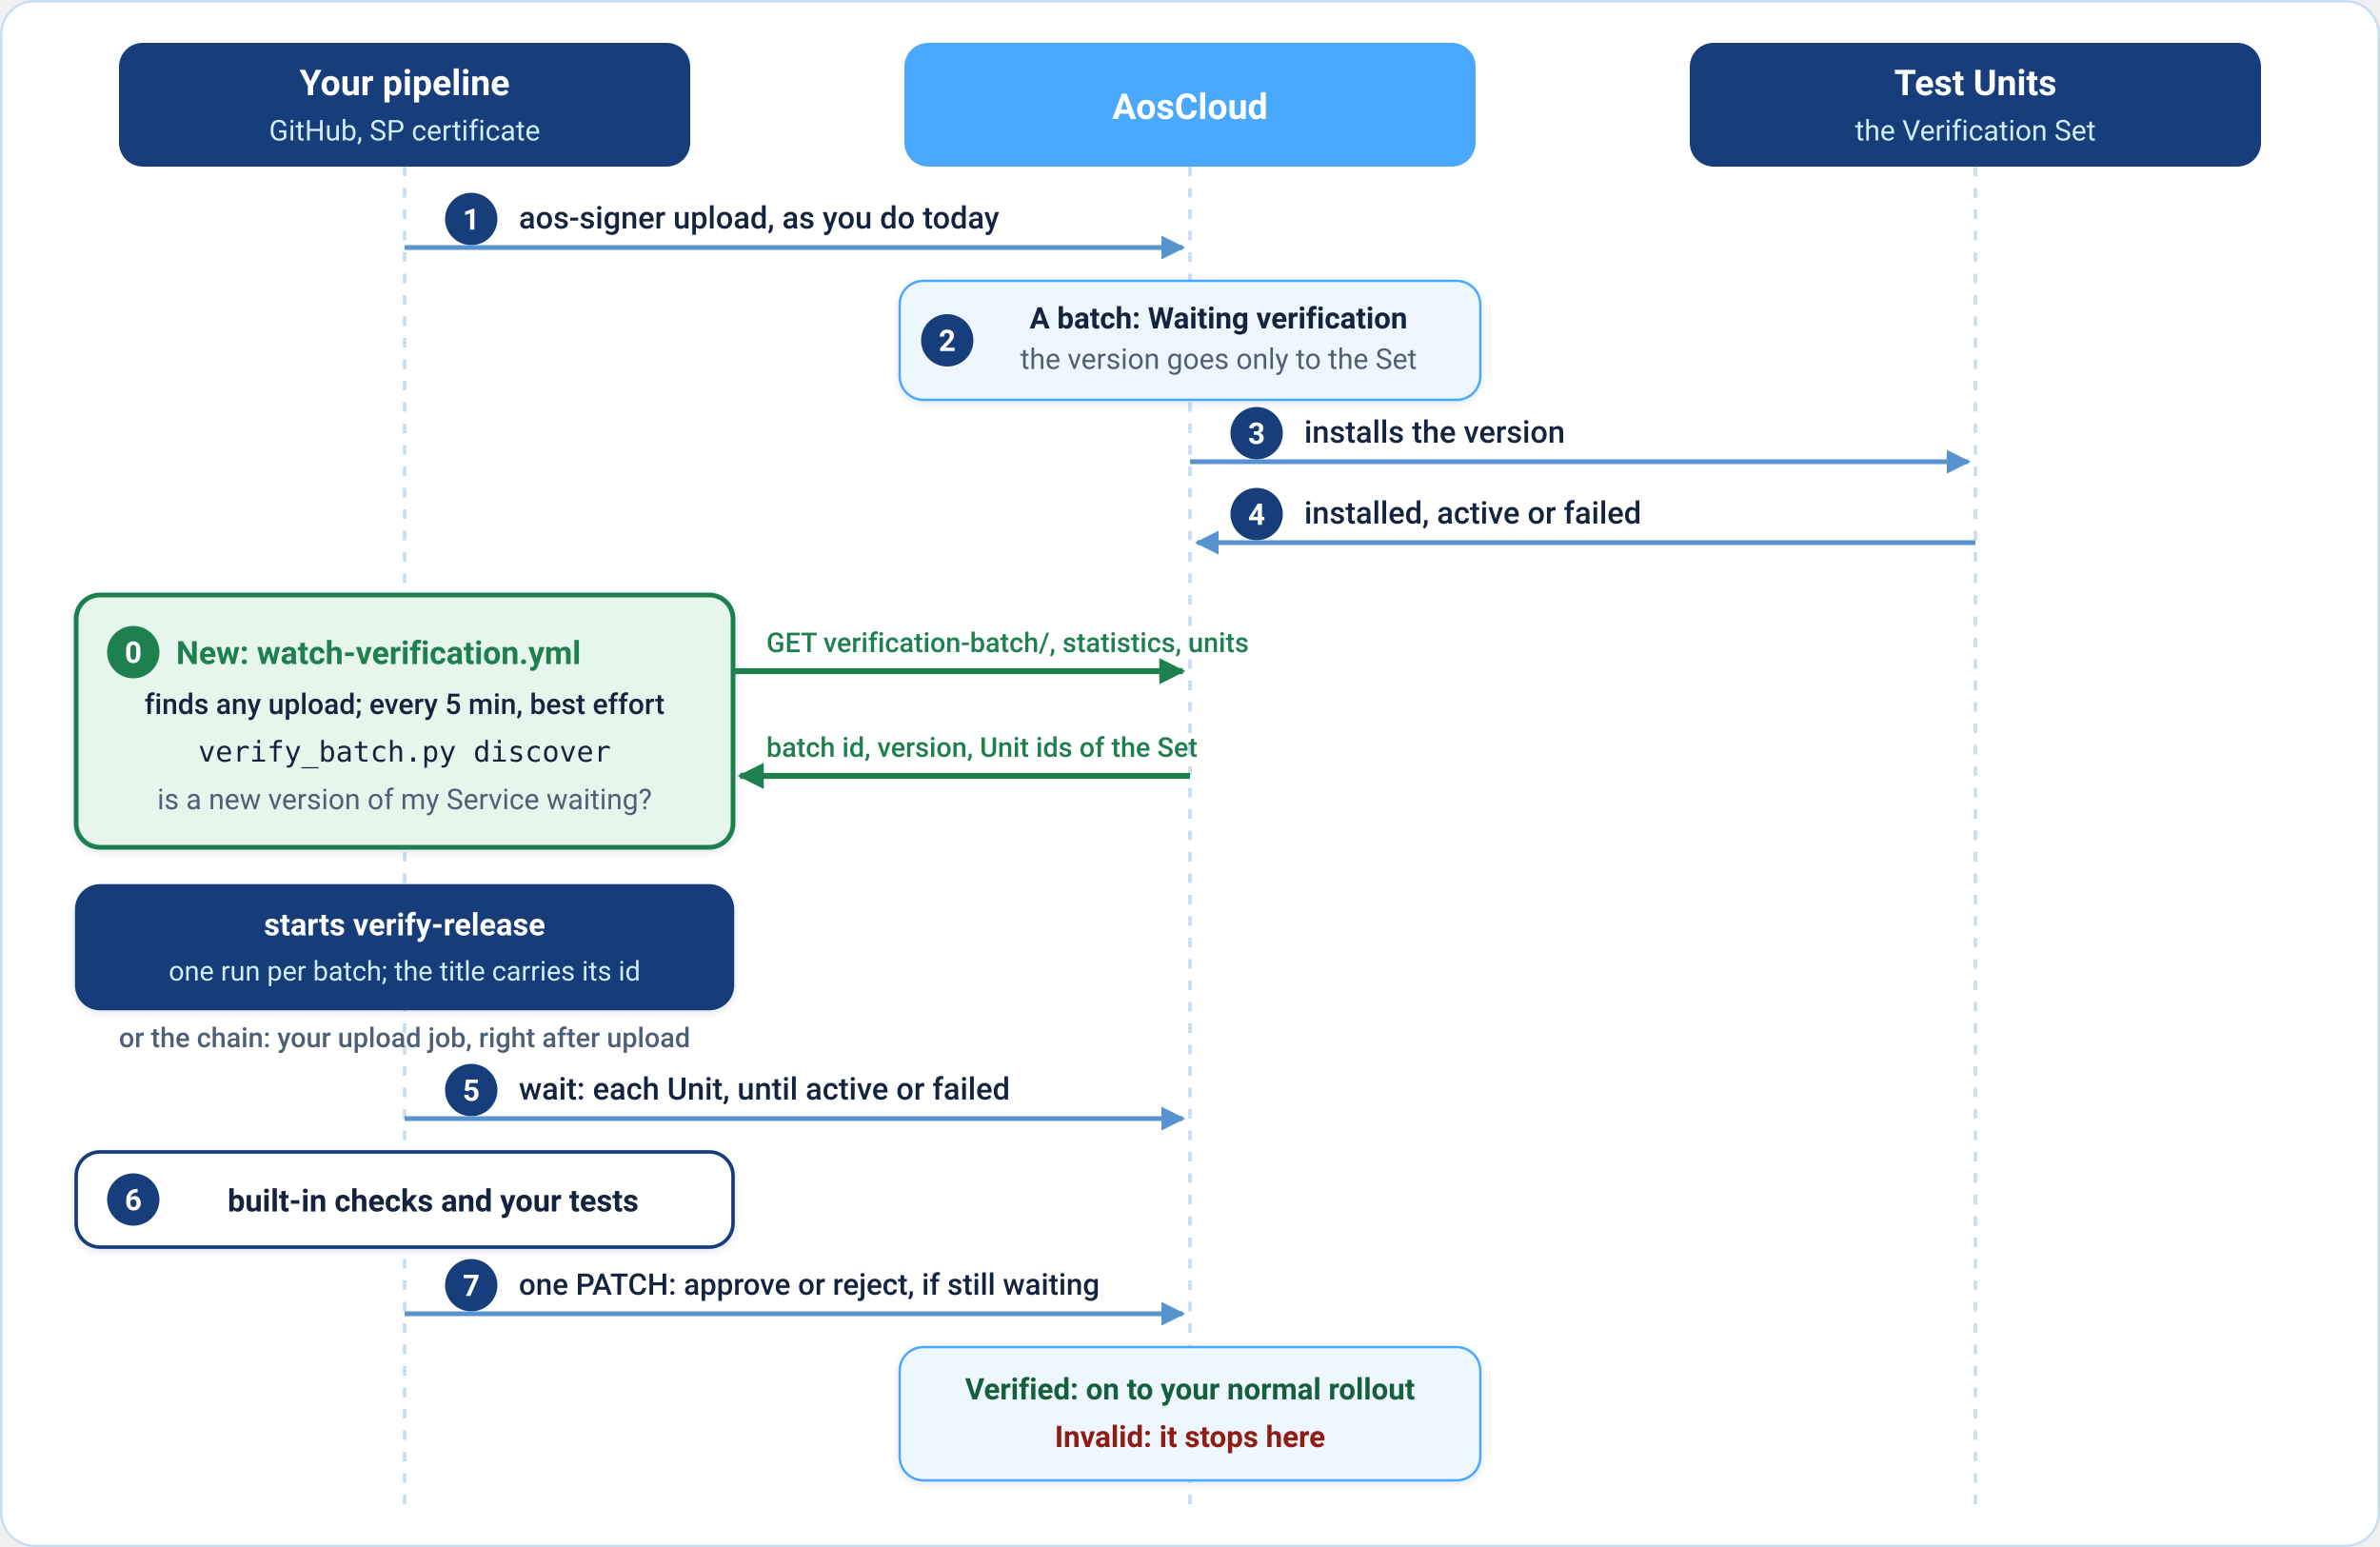
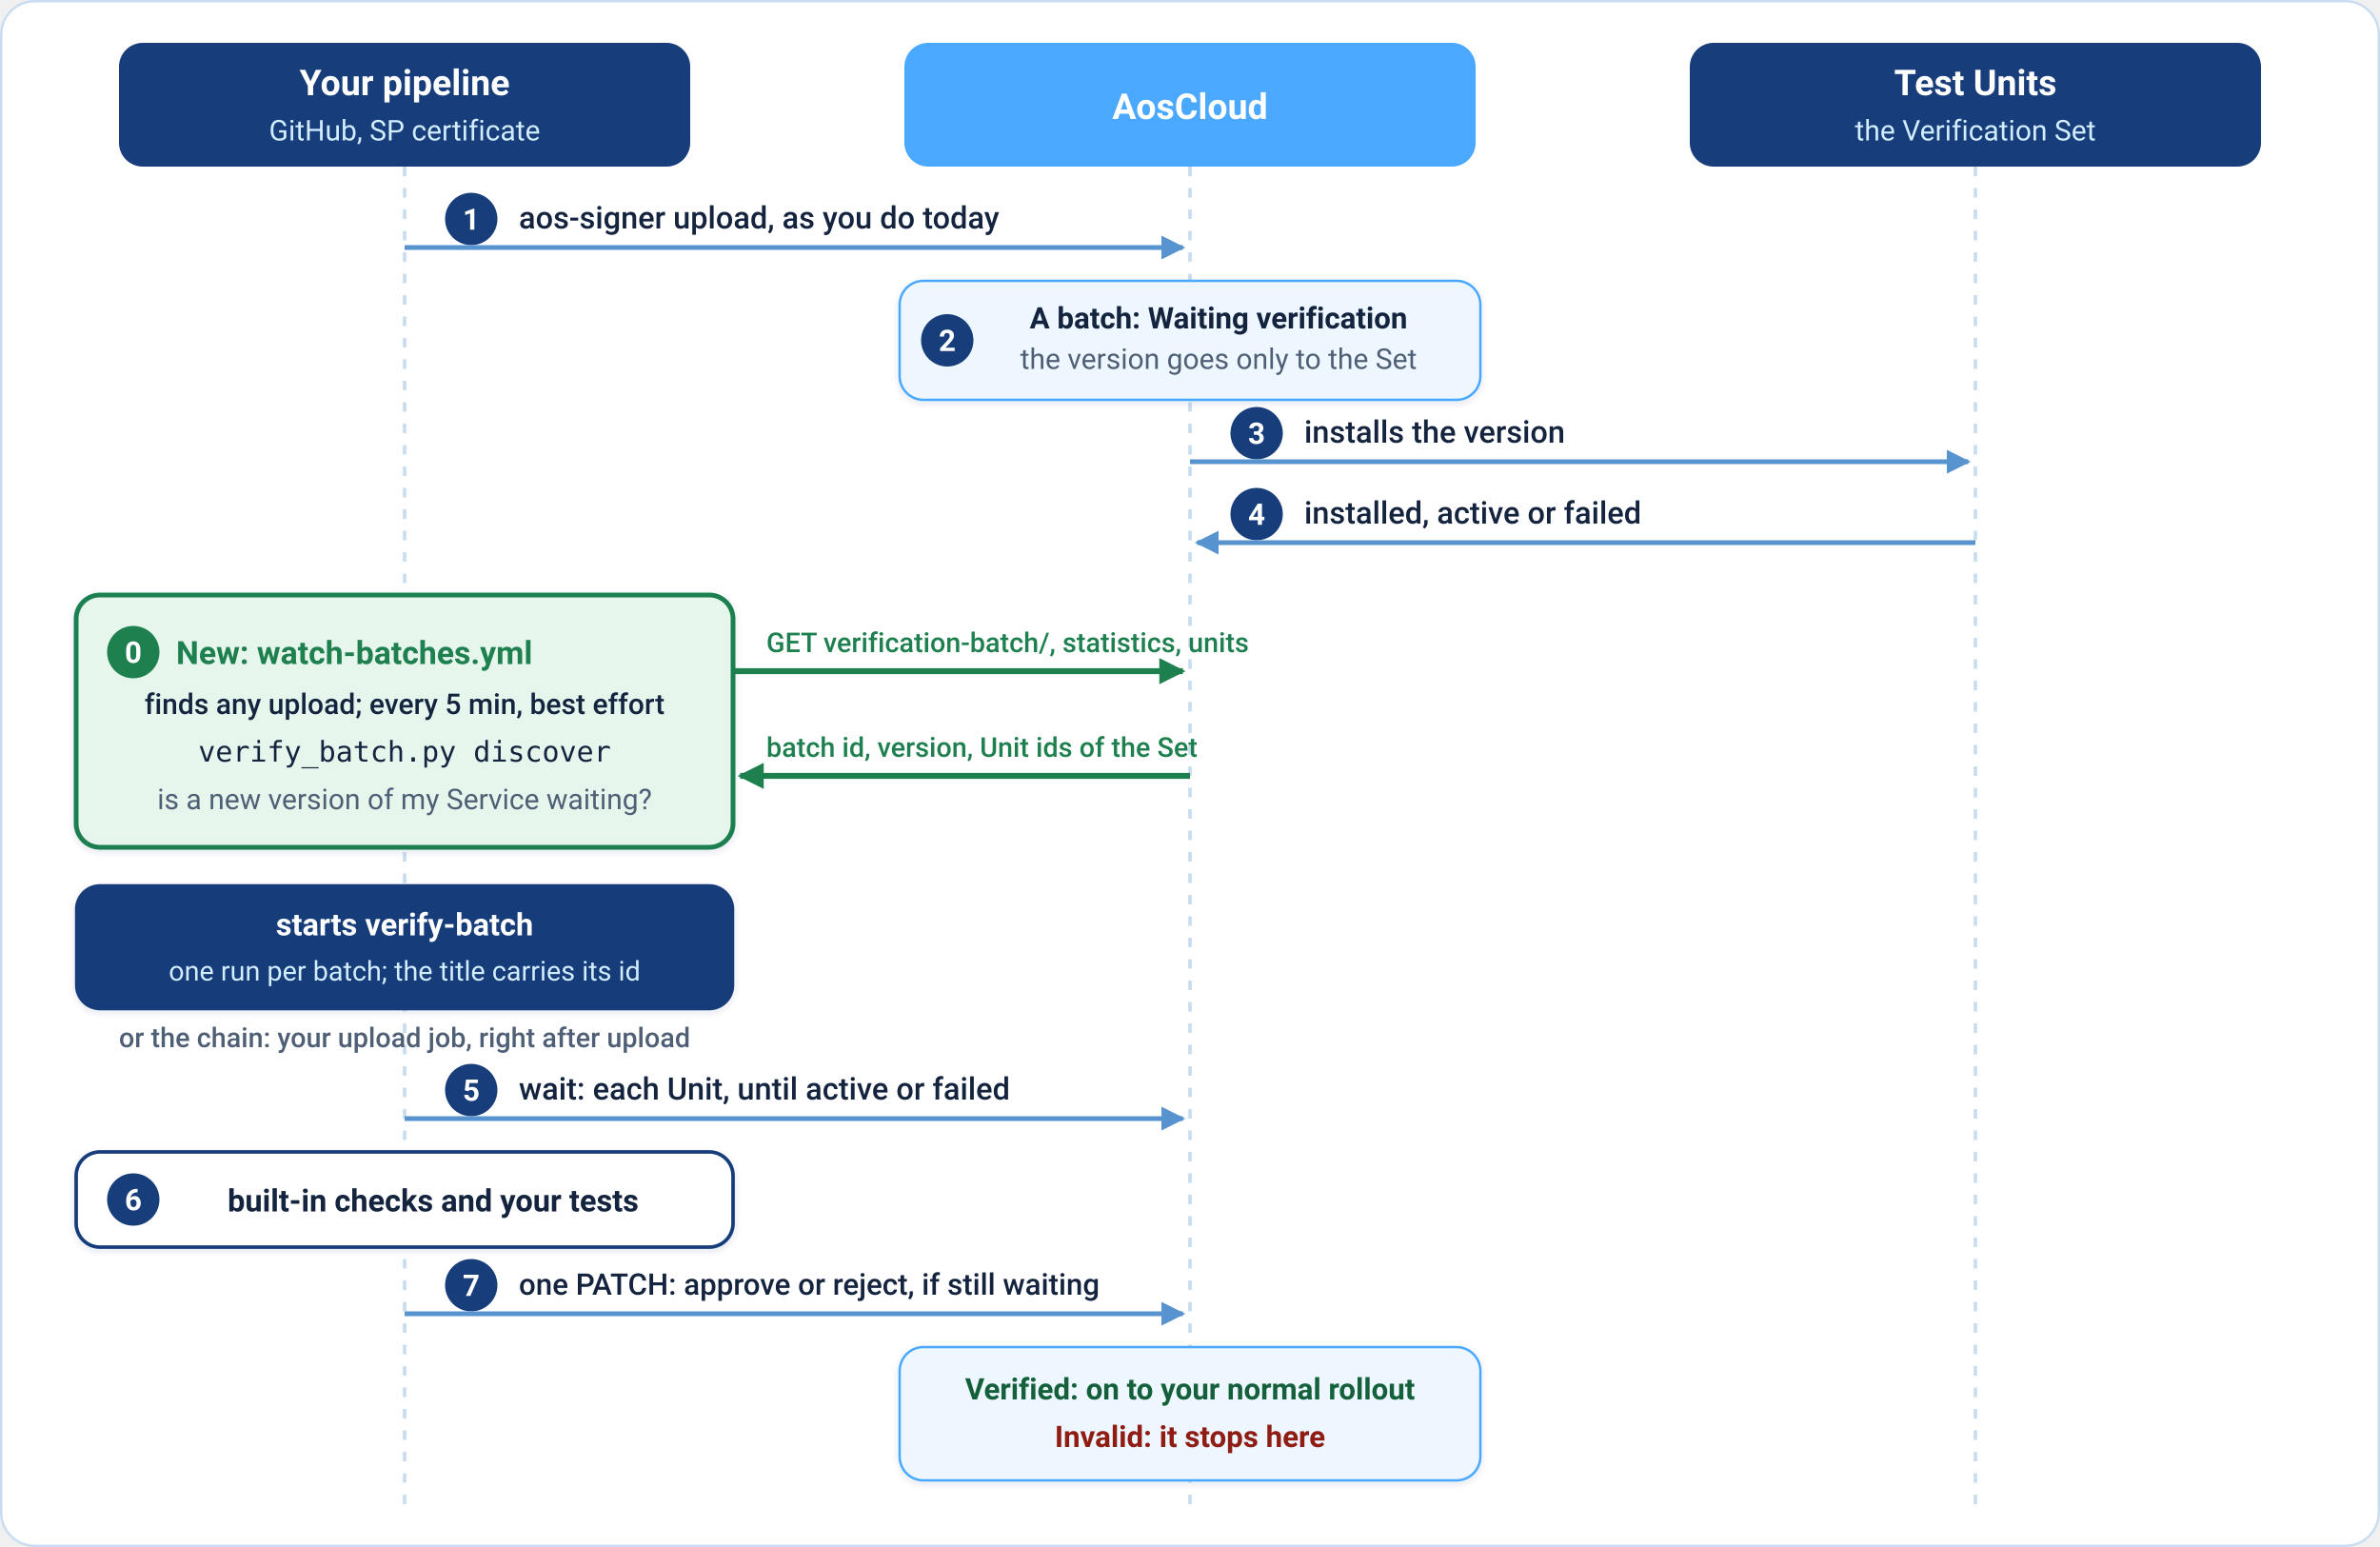
- <svg xmlns="http://www.w3.org/2000/svg" viewBox="0 0 1000 650" width="1000" height="650" font-family="Roboto, -apple-system, 'Segoe UI', 'Helvetica Neue', Arial, sans-serif" role="img" aria-label="How the pipeline knows it is time. 1, your upload job uploads a version. 2, AosCloud makes a batch that waits for verification. 3 and 4, the version goes to the test Units, and they report installed and active, or failed. 0, new: every 5 minutes the watch asks AosCloud whether a new version waits, and gets the batch id, the version and the Unit ids of the Verification Set; it starts one verify-release run per batch. 5, wait checks each Unit until active or failed. 6, the built-in checks and your tests run. 7, one PATCH approves or rejects, only if the batch still waits: Verified goes on to your normal rollout, Invalid stops.">
+ <svg xmlns="http://www.w3.org/2000/svg" viewBox="0 0 1000 650" width="1000" height="650" font-family="Roboto, -apple-system, 'Segoe UI', 'Helvetica Neue', Arial, sans-serif" role="img" aria-label="How the pipeline knows it is time. 1, your upload job uploads a version. 2, AosCloud makes a batch that waits for verification. 3 and 4, the version goes to the test Units, and they report installed and active, or failed. 0, new: every 5 minutes the watch asks AosCloud whether a new version waits, and gets the batch id, the version and the Unit ids of the Verification Set; it starts one verify-batch run per batch. 5, wait checks each Unit until active or failed. 6, the built-in checks and your tests run. 7, one PATCH approves or rejects, only if the batch still waits: Verified goes on to your normal rollout, Invalid stops.">
  <defs>
    <marker id="ah" viewBox="0 0 10 10" refX="9" refY="5" markerUnits="userSpaceOnUse" markerWidth="10" markerHeight="10" orient="auto-start-reverse">
      <path d="M0,0 L10,5 L0,10 z" fill="#5793CE" />
    </marker>
    <marker id="ag" viewBox="0 0 10 10" refX="9" refY="5" markerUnits="userSpaceOnUse" markerWidth="11" markerHeight="11" orient="auto-start-reverse">
      <path d="M0,0 L10,5 L0,10 z" fill="#1E7F4F" />
    </marker>
    <filter id="sh" x="-10%" y="-10%" width="120%" height="130%">
      <feDropShadow dx="0" dy="1" stdDeviation="1.5" flood-color="#173D7A" flood-opacity="0.12" />
    </filter>
  </defs>
  <rect x="0.5" y="0.5" width="999" height="649" rx="14" fill="#ffffff" stroke="#C9DDF0" />
  <line x1="170" y1="70" x2="170" y2="632" stroke="#C9DDF0" stroke-width="1.5" stroke-dasharray="4 5" />
  <rect x="50" y="18" width="240" height="52" rx="10" fill="#173D7A" />
  <text x="170" y="40" font-size="15" font-weight="700" fill="#fff" text-anchor="middle">Your pipeline</text>
  <text x="170" y="59" font-size="12" font-weight="400" fill="#D2EDFF" text-anchor="middle">GitHub, SP certificate</text>
  <line x1="500" y1="70" x2="500" y2="632" stroke="#C9DDF0" stroke-width="1.5" stroke-dasharray="4 5" />
  <rect x="380" y="18" width="240" height="52" rx="10" fill="#4AA8FF" />
  <text x="500" y="50" font-size="15" font-weight="700" fill="#fff" text-anchor="middle">AosCloud</text>
  <line x1="830" y1="70" x2="830" y2="632" stroke="#C9DDF0" stroke-width="1.5" stroke-dasharray="4 5" />
  <rect x="710" y="18" width="240" height="52" rx="10" fill="#173D7A" />
  <text x="830" y="40" font-size="15" font-weight="700" fill="#fff" text-anchor="middle">Test Units</text>
  <text x="830" y="59" font-size="12" font-weight="400" fill="#D2EDFF" text-anchor="middle">the Verification Set</text>
  <circle cx="198" cy="92" r="11" fill="#173D7A" />
  <text x="198" y="96.5" font-size="12.5" font-weight="700" fill="#fff" text-anchor="middle">1</text>
  <line x1="170" y1="104" x2="497" y2="104" stroke="#5793CE" stroke-width="2" marker-end="url(#ah)" />
  <text x="218" y="96" font-size="13" font-weight="500" fill="#14243F" text-anchor="start">aos-signer upload, as you do today</text>
  <g filter="url(#sh)">
    <rect x="378" y="118" width="244" height="50" rx="10" fill="#EEF7FF" stroke="#4AA8FF" stroke-width="1" />
  </g>
  <circle cx="398" cy="143" r="11" fill="#173D7A" />
  <text x="398" y="147.5" font-size="12.5" font-weight="700" fill="#fff" text-anchor="middle">2</text>
  <text x="512" y="138" font-size="12.5" font-weight="700" fill="#14243F" text-anchor="middle">A batch: Waiting verification</text>
  <text x="512" y="155" font-size="12" font-weight="400" fill="#4F5F75" text-anchor="middle">the version goes only to the Set</text>
  <circle cx="528" cy="182" r="11" fill="#173D7A" />
  <text x="528" y="186.5" font-size="12.5" font-weight="700" fill="#fff" text-anchor="middle">3</text>
  <line x1="500" y1="194" x2="827" y2="194" stroke="#5793CE" stroke-width="2" marker-end="url(#ah)" />
  <text x="548" y="186" font-size="13" font-weight="500" fill="#14243F" text-anchor="start">installs the version</text>
  <circle cx="528" cy="216" r="11" fill="#173D7A" />
  <text x="528" y="220.5" font-size="12.5" font-weight="700" fill="#fff" text-anchor="middle">4</text>
  <line x1="830" y1="228" x2="503" y2="228" stroke="#5793CE" stroke-width="2" marker-end="url(#ah)" />
  <text x="548" y="220" font-size="13" font-weight="500" fill="#14243F" text-anchor="start">installed, active or failed</text>
  <g filter="url(#sh)">
    <rect x="32" y="250" width="276" height="106" rx="10" fill="#E6F6EC" stroke="#1E7F4F" stroke-width="2" />
  </g>
  <circle cx="56" cy="274" r="11" fill="#1E7F4F" />
  <text x="56" y="278.5" font-size="12.5" font-weight="700" fill="#fff" text-anchor="middle">0</text>
-   <text x="74" y="279" font-size="13.5" font-weight="700" fill="#1E7F4F" text-anchor="start">New: watch-verification.yml</text>
+   <text x="74" y="279" font-size="13.5" font-weight="700" fill="#1E7F4F" text-anchor="start">New: watch-batches.yml</text>
  <text x="170" y="300" font-size="12" font-weight="500" fill="#14243F" text-anchor="middle">finds any upload; every 5 min, best effort</text>
  <text x="170" y="320" font-size="12" font-weight="400" fill="#14243F" text-anchor="middle" font-family="ui-monospace, SFMono-Regular, Menlo, Consolas, monospace">verify_batch.py discover</text>
  <text x="170" y="340" font-size="12" font-weight="400" fill="#4F5F75" text-anchor="middle">is a new version of my Service waiting?</text>
  <line x1="308" y1="282" x2="497" y2="282" stroke="#1E7F4F" stroke-width="2.5" marker-end="url(#ag)" />
  <text x="322" y="274" font-size="11.5" font-weight="500" fill="#1E7F4F" text-anchor="start">GET verification-batch/, statistics, units</text>
  <line x1="500" y1="326" x2="311" y2="326" stroke="#1E7F4F" stroke-width="2.5" marker-end="url(#ag)" />
  <text x="322" y="318" font-size="11.5" font-weight="500" fill="#1E7F4F" text-anchor="start">batch id, version, Unit ids of the Set</text>
  <g filter="url(#sh)">
    <rect x="32" y="372" width="276" height="52" rx="10" fill="#173D7A" stroke="#173D7A" stroke-width="1" />
  </g>
-   <text x="170" y="393" font-size="13" font-weight="700" fill="#fff" text-anchor="middle">starts verify-release</text>
+   <text x="170" y="393" font-size="13" font-weight="700" fill="#fff" text-anchor="middle">starts verify-batch</text>
  <text x="170" y="412" font-size="11.5" font-weight="400" fill="#D2EDFF" text-anchor="middle">one run per batch; the title carries its id</text>
  <text x="170" y="440" font-size="11.5" font-weight="500" fill="#4F5F75" text-anchor="middle">or the chain: your upload job, right after upload</text>
  <circle cx="198" cy="458" r="11" fill="#173D7A" />
  <text x="198" y="462.5" font-size="12.5" font-weight="700" fill="#fff" text-anchor="middle">5</text>
  <line x1="170" y1="470" x2="497" y2="470" stroke="#5793CE" stroke-width="2" marker-end="url(#ah)" />
  <text x="218" y="462" font-size="13" font-weight="500" fill="#14243F" text-anchor="start">wait: each Unit, until active or failed</text>
  <g filter="url(#sh)">
    <rect x="32" y="484" width="276" height="40" rx="10" fill="#fff" stroke="#173D7A" stroke-width="1.5" />
  </g>
  <circle cx="56" cy="504" r="11" fill="#173D7A" />
  <text x="56" y="508.5" font-size="12.5" font-weight="700" fill="#fff" text-anchor="middle">6</text>
  <text x="182" y="509" font-size="13" font-weight="600" fill="#14243F" text-anchor="middle">built-in checks and your tests</text>
  <circle cx="198" cy="540" r="11" fill="#173D7A" />
  <text x="198" y="544.5" font-size="12.5" font-weight="700" fill="#fff" text-anchor="middle">7</text>
  <line x1="170" y1="552" x2="497" y2="552" stroke="#5793CE" stroke-width="2" marker-end="url(#ah)" />
  <text x="218" y="544" font-size="12.5" font-weight="500" fill="#14243F" text-anchor="start">one PATCH: approve or reject, if still waiting</text>
  <g filter="url(#sh)">
    <rect x="378" y="566" width="244" height="56" rx="10" fill="#EEF7FF" stroke="#4AA8FF" stroke-width="1" />
  </g>
  <text x="500" y="588" font-size="12.5" font-weight="700" fill="#14603A" text-anchor="middle">Verified: on to your normal rollout</text>
  <text x="500" y="608" font-size="12.5" font-weight="700" fill="#8F1D13" text-anchor="middle">Invalid: it stops here</text>
</svg>
